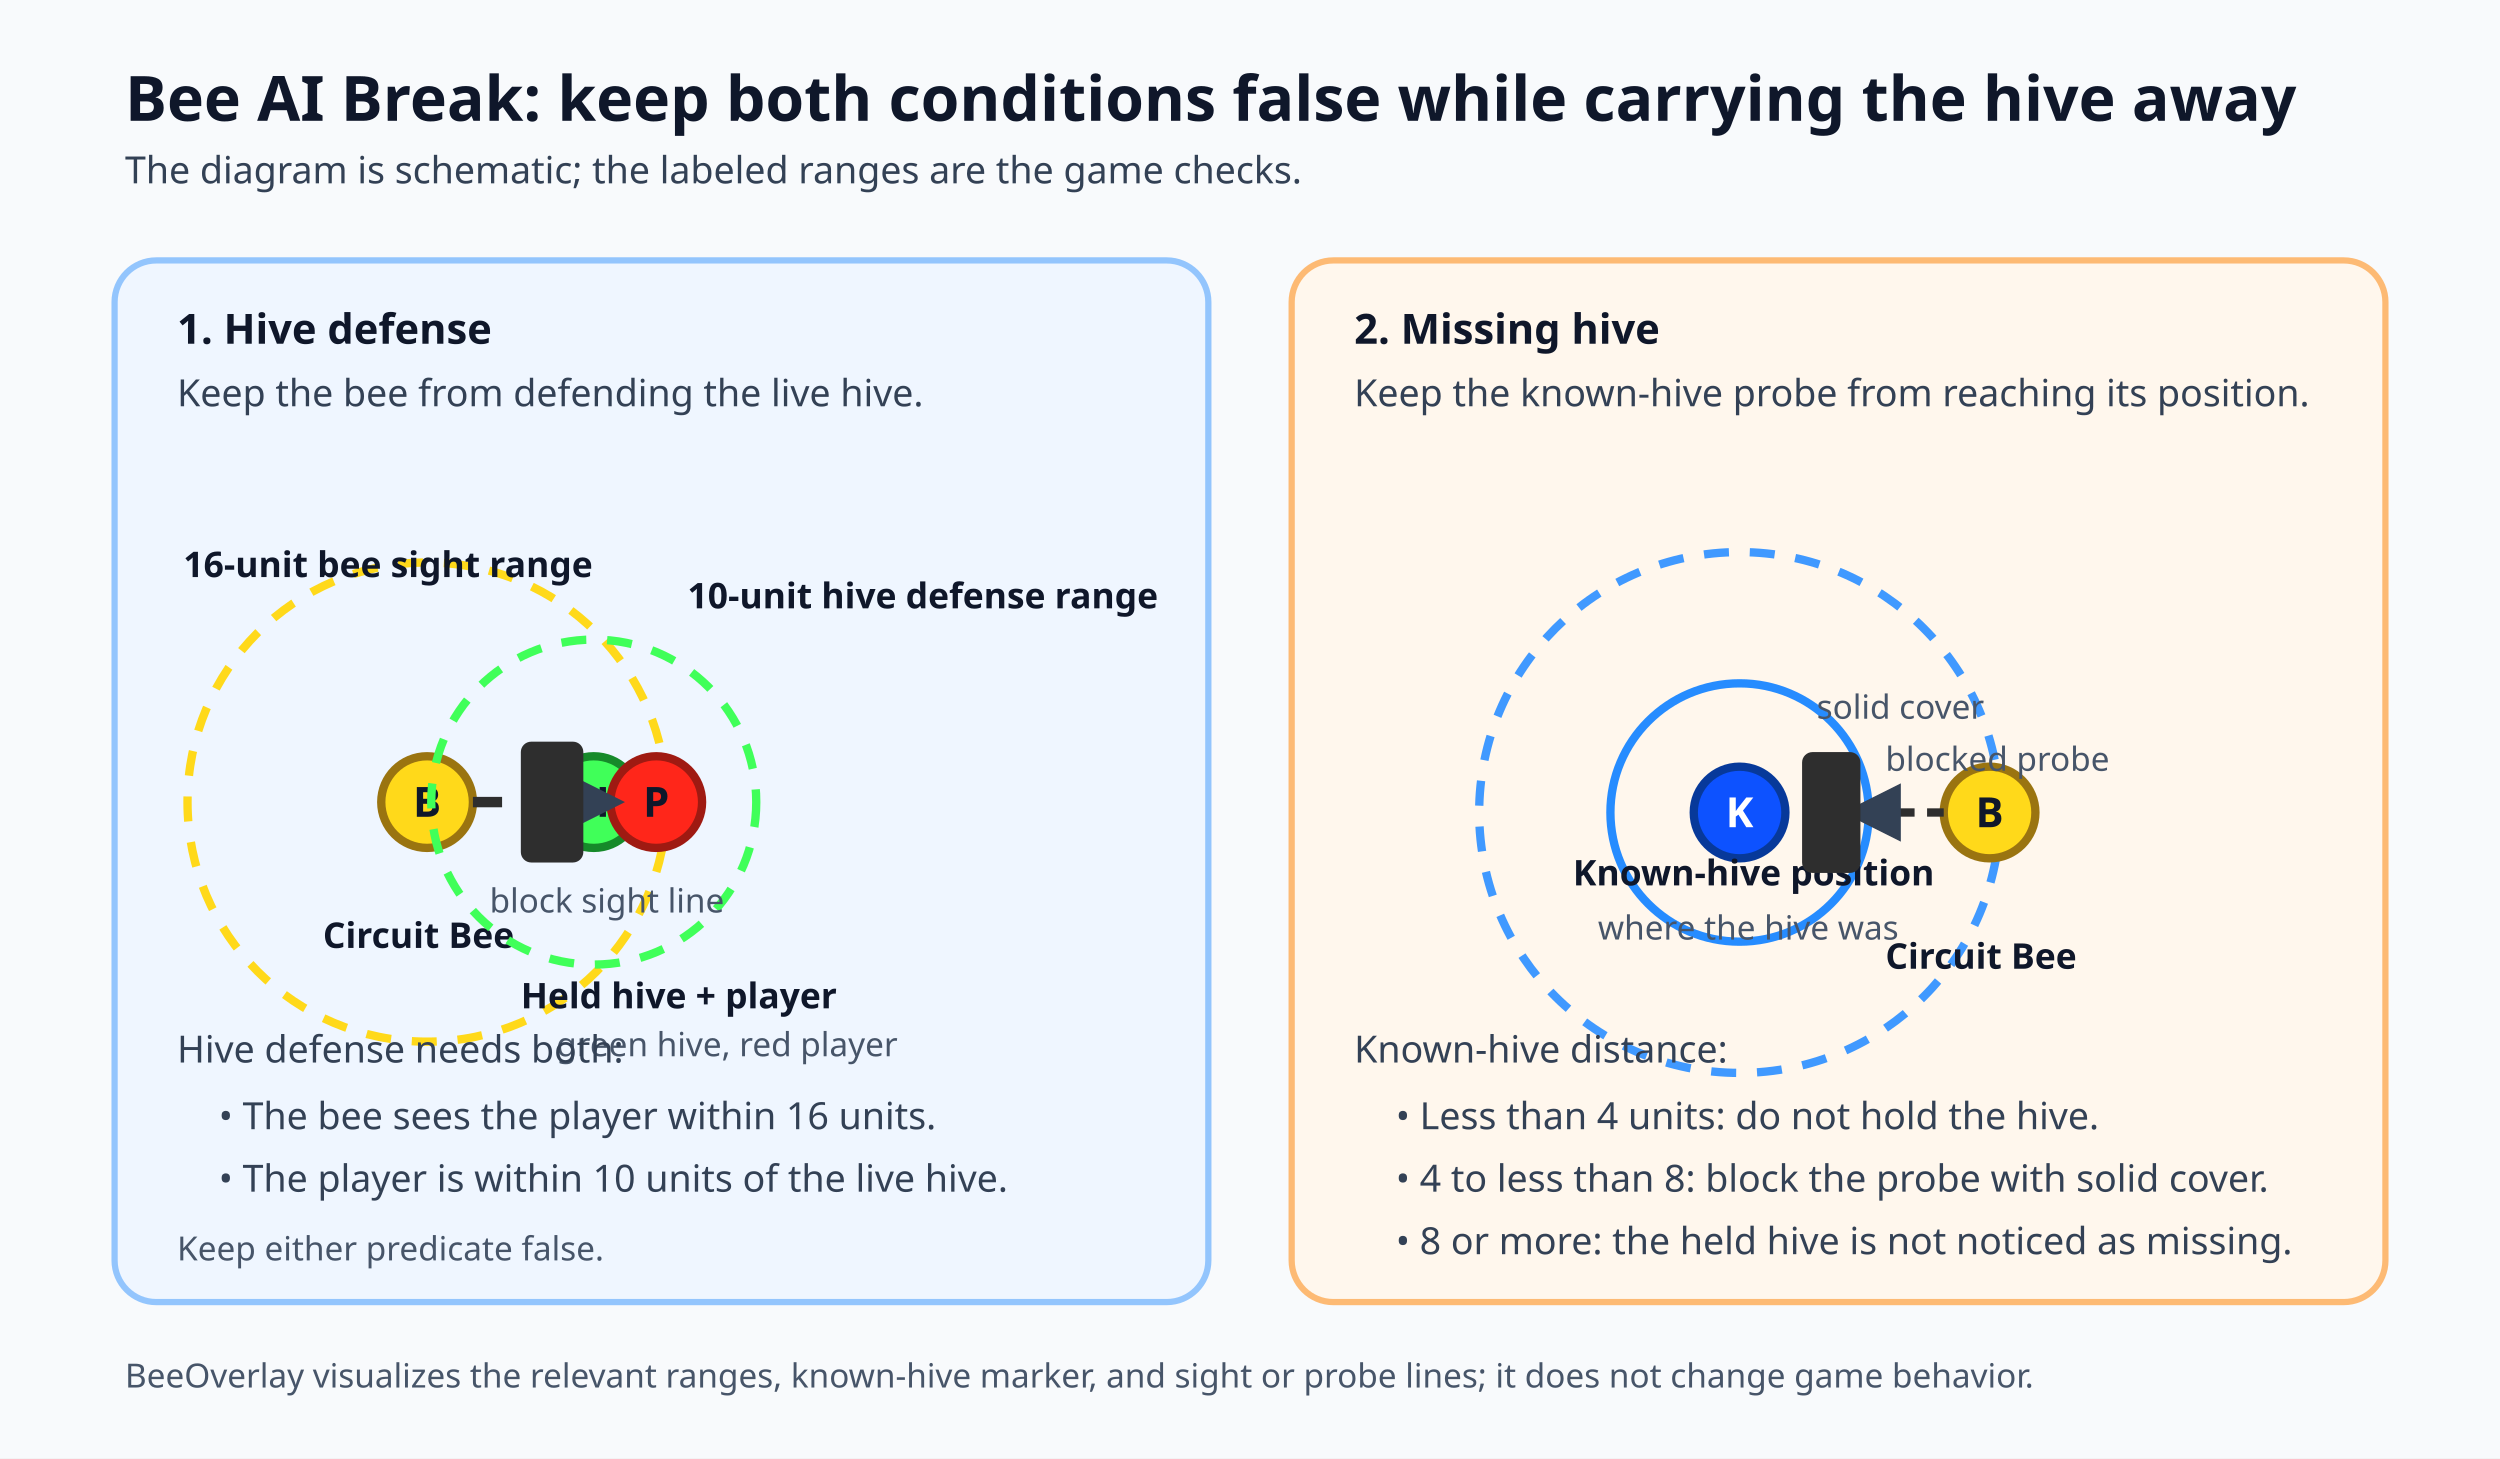
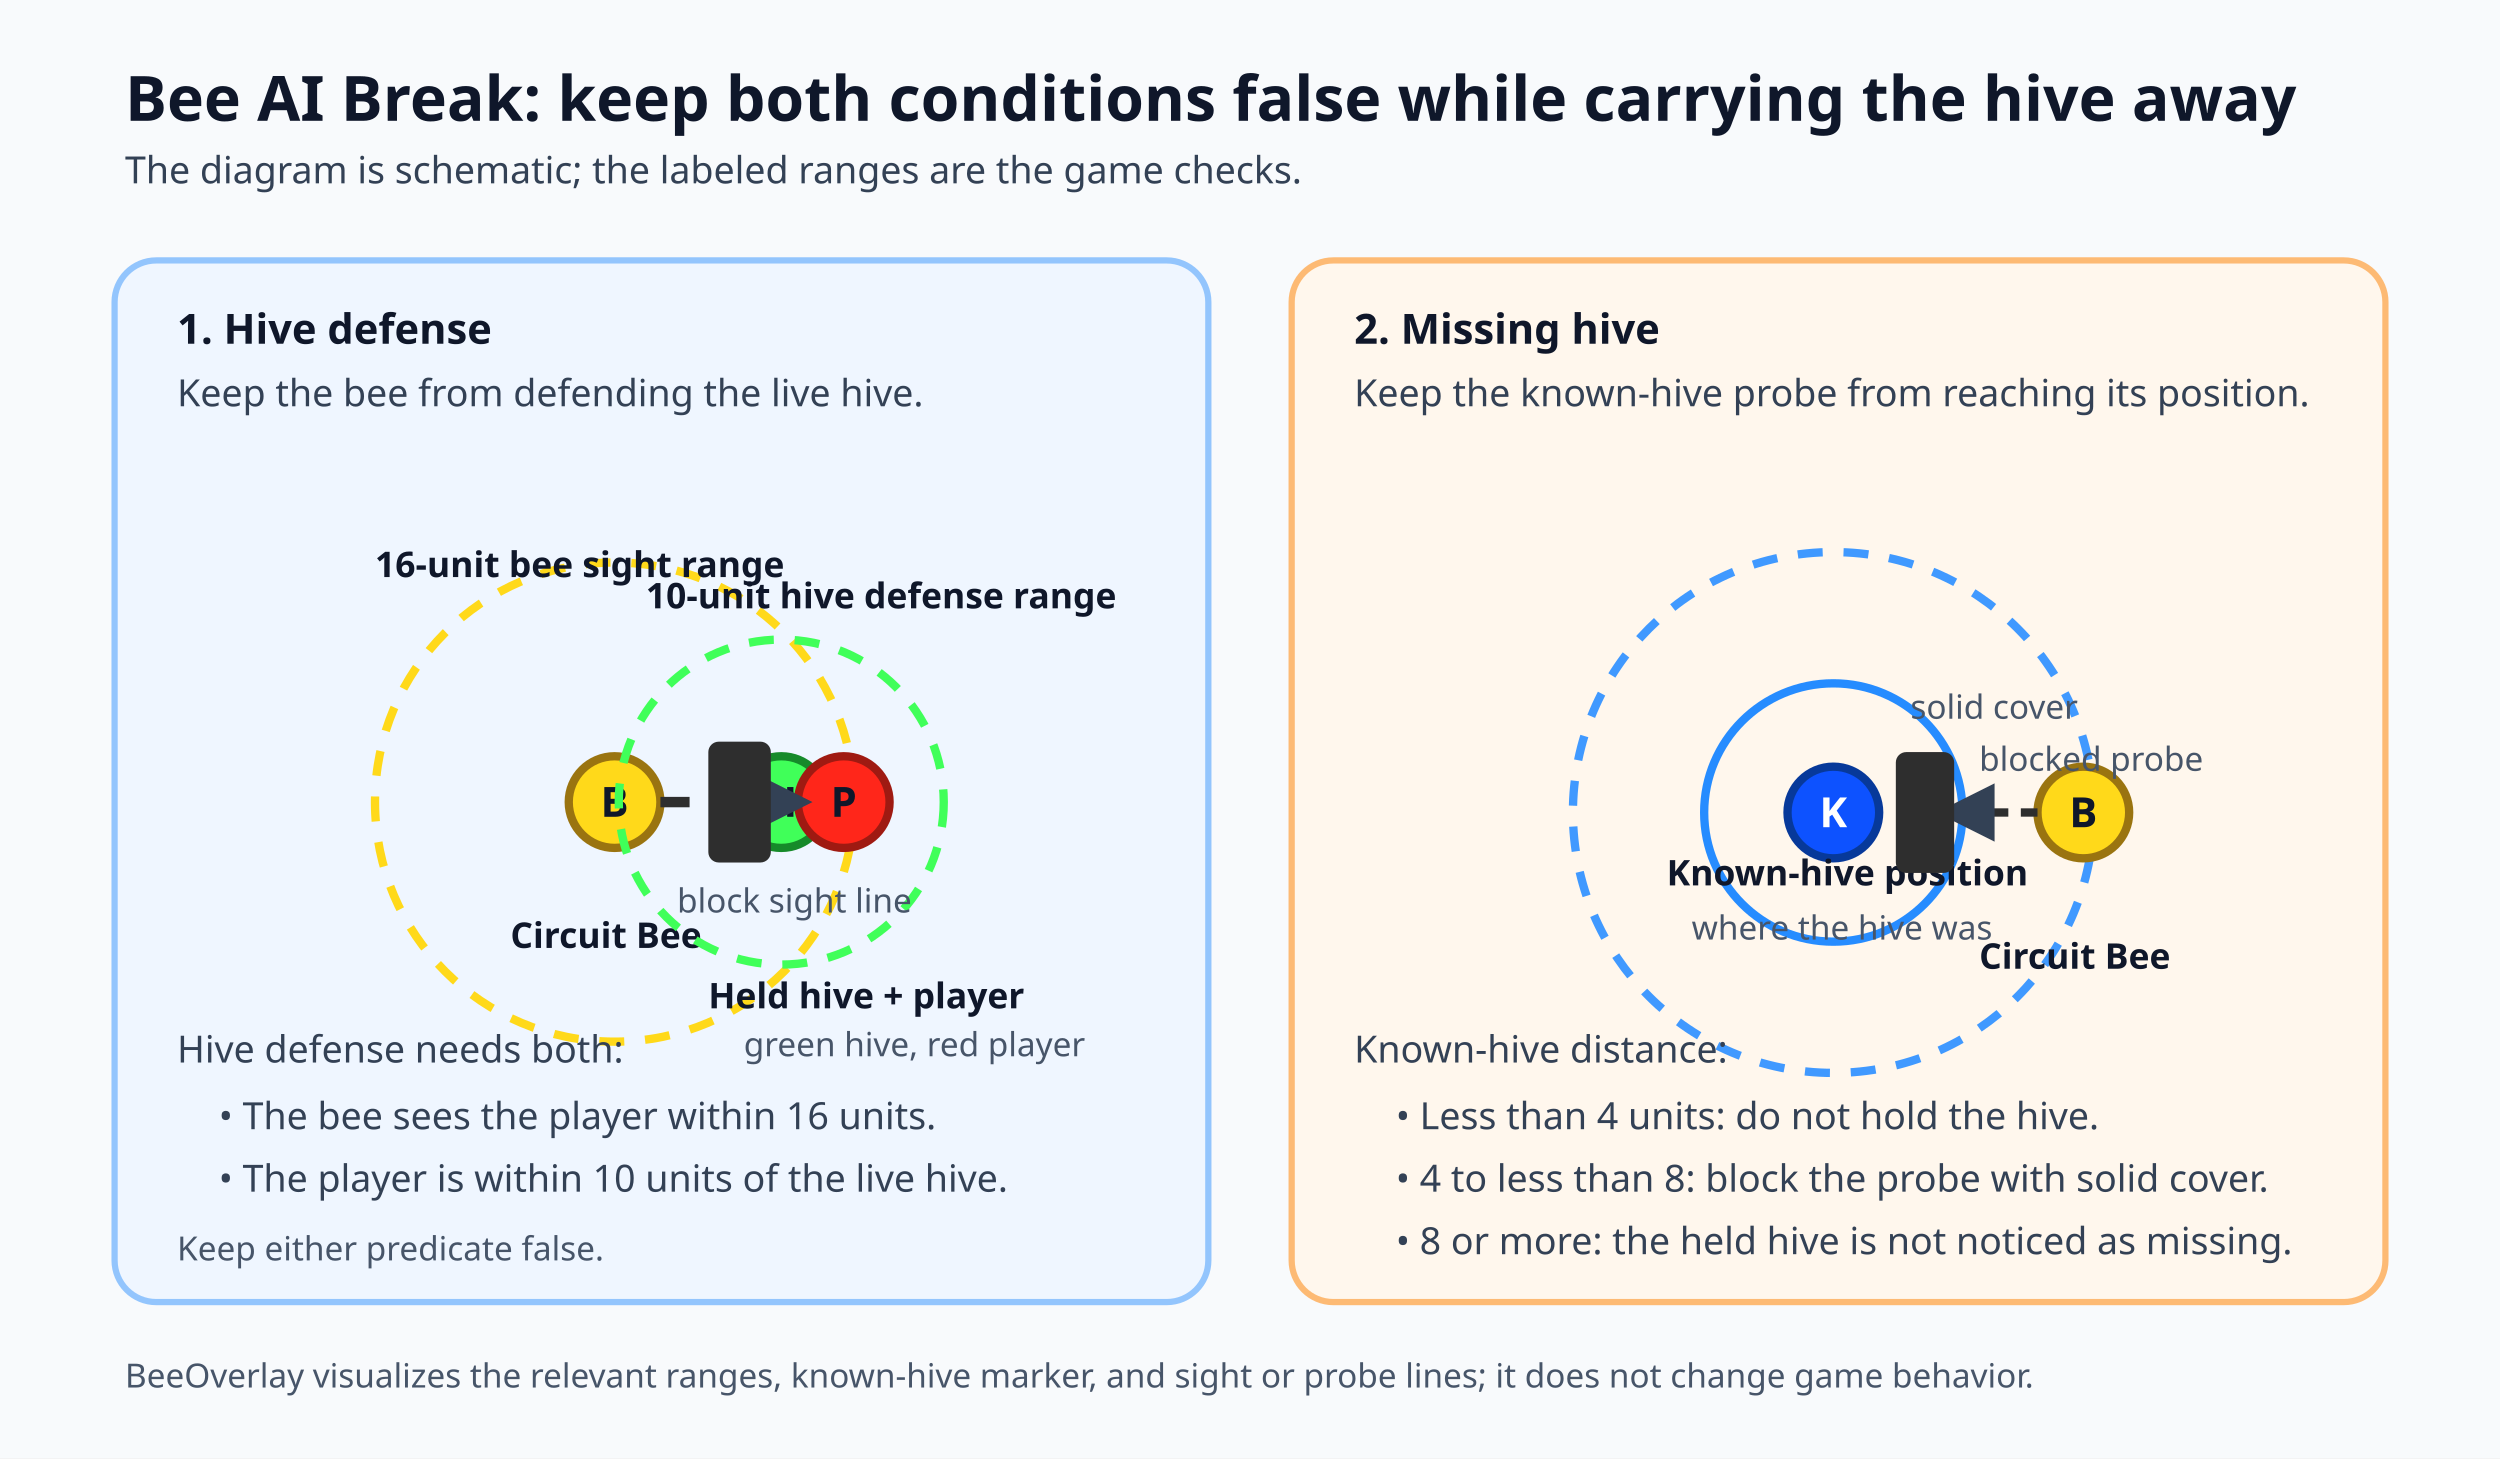
<svg xmlns="http://www.w3.org/2000/svg" width="1200" height="700" viewBox="0 0 1200 700" role="img" aria-labelledby="title desc">
  <defs>
    <marker id="arrow" viewBox="0 0 10 10" refX="8" refY="5" markerWidth="7" markerHeight="7" orient="auto-start-reverse">
      <path d="M 0 0 L 10 5 L 0 10 z" fill="#334155" />
    </marker>
    <style>
      .heading { font: 700 30px sans-serif; fill: #0f172a; }
      .subheading { font: 700 20px sans-serif; fill: #0f172a; }
      .body { font: 18px sans-serif; fill: #334155; }
      .small { font: 16px sans-serif; fill: #475569; }
      .label { font: 700 17px sans-serif; fill: #0f172a; }
      .marker { font: 700 20px sans-serif; fill: #0f172a; text-anchor: middle; dominant-baseline: middle; }
      .marker-light { font: 700 20px sans-serif; fill: #ffffff; text-anchor: middle; dominant-baseline: middle; }
    </style>
  </defs>
  <rect width="1200" height="700" fill="#f8fafc" />
  <text x="60" y="58" class="heading">Bee AI Break: keep both conditions false while carrying the hive away</text>
  <text x="60" y="88" class="body">The diagram is schematic; the labeled ranges are the game checks.</text>
  <rect x="55" y="125" width="525" height="500" rx="20" fill="#eff6ff" stroke="#93c5fd" stroke-width="3" />
  <text x="85" y="165" class="subheading">1. Hive defense</text>
  <text x="85" y="195" class="body">Keep the bee from defending the live hive.</text>
-   <circle cx="205" cy="385" r="115" fill="none" stroke="#FFD91A" stroke-width="4" stroke-dasharray="12 10" />
-   <text x="88" y="277" class="label">16-unit bee sight range</text>
-   <circle cx="205" cy="385" r="22" fill="#FFD91A" stroke="#9A7410" stroke-width="4" />
-   <text x="205" y="385" class="marker">B</text>
-   <text x="155" y="455" class="label">Circuit Bee</text>
-   <circle cx="285" cy="385" r="78" fill="none" stroke="#40FF59" stroke-width="4" stroke-dasharray="12 10" />
-   <text x="330" y="292" class="label">10-unit hive defense range</text>
-   <circle cx="285" cy="385" r="22" fill="#40FF59" stroke="#168A2A" stroke-width="4" />
-   <text x="285" y="385" class="marker">H</text>
-   <circle cx="315" cy="385" r="22" fill="#FF261A" stroke="#9F1A12" stroke-width="4" />
-   <text x="315" y="385" class="marker">P</text>
-   <text x="250" y="484" class="label">Held hive + player</text>
-   <text x="267" y="507" class="small">green hive, red player</text>
-   <path d="M 227 385 H 293" fill="none" stroke="#2E2E2E" stroke-width="5" stroke-dasharray="14 10" marker-end="url(#arrow)" />
-   <rect x="250" y="356" width="30" height="58" rx="5" fill="#2E2E2E" />
-   <text x="235" y="438" class="small">block sight line</text>
+   <circle cx="295" cy="385" r="115" fill="none" stroke="#FFD91A" stroke-width="4" stroke-dasharray="12 10" />
+   <text x="180" y="277" class="label">16-unit bee sight range</text>
+   <circle cx="295" cy="385" r="22" fill="#FFD91A" stroke="#9A7410" stroke-width="4" />
+   <text x="295" y="385" class="marker">B</text>
+   <text x="245" y="455" class="label">Circuit Bee</text>
+   <circle cx="375" cy="385" r="78" fill="none" stroke="#40FF59" stroke-width="4" stroke-dasharray="12 10" />
+   <text x="310" y="292" class="label">10-unit hive defense range</text>
+   <circle cx="375" cy="385" r="22" fill="#40FF59" stroke="#168A2A" stroke-width="4" />
+   <text x="375" y="385" class="marker">H</text>
+   <circle cx="405" cy="385" r="22" fill="#FF261A" stroke="#9F1A12" stroke-width="4" />
+   <text x="405" y="385" class="marker">P</text>
+   <text x="340" y="484" class="label">Held hive + player</text>
+   <text x="357" y="507" class="small">green hive, red player</text>
+   <path d="M 317 385 H 383" fill="none" stroke="#2E2E2E" stroke-width="5" stroke-dasharray="14 10" marker-end="url(#arrow)" />
+   <rect x="340" y="356" width="30" height="58" rx="5" fill="#2E2E2E" />
+   <text x="325" y="438" class="small">block sight line</text>
  <text x="85" y="510" class="body">Hive defense needs both:</text>
  <text x="105" y="542" class="body">• The bee sees the player within 16 units.</text>
  <text x="105" y="572" class="body">• The player is within 10 units of the live hive.</text>
  <text x="85" y="605" class="small">Keep either predicate false.</text>
  <rect x="620" y="125" width="525" height="500" rx="20" fill="#fff7ed" stroke="#fdba74" stroke-width="3" />
  <text x="650" y="165" class="subheading">2. Missing hive</text>
  <text x="650" y="195" class="body">Keep the known-hive probe from reaching its position.</text>
-   <circle cx="835" cy="390" r="62" fill="none" stroke="#268CFF" stroke-width="4" />
-   <circle cx="835" cy="390" r="125" fill="none" stroke="#4099FF" stroke-width="4" stroke-dasharray="12 10" />
-   <circle cx="835" cy="390" r="22" fill="#0D52FF" stroke="#07399A" stroke-width="4" />
-   <text x="835" y="390" class="marker-light">K</text>
-   <text x="755" y="425" class="label">Known-hive position</text>
-   <text x="767" y="451" class="small">where the hive was</text>
-   <circle cx="955" cy="390" r="22" fill="#FFD91A" stroke="#9A7410" stroke-width="4" />
-   <text x="955" y="390" class="marker">B</text>
-   <text x="905" y="465" class="label">Circuit Bee</text>
-   <path d="M 933 390 H 890" fill="none" stroke="#2E2E2E" stroke-width="4" stroke-dasharray="8 6" marker-end="url(#arrow)" />
-   <rect x="865" y="361" width="28" height="58" rx="5" fill="#2E2E2E" />
-   <text x="872" y="345" class="small">solid cover</text>
-   <text x="905" y="370" class="small">blocked probe</text>
+   <circle cx="880" cy="390" r="62" fill="none" stroke="#268CFF" stroke-width="4" />
+   <circle cx="880" cy="390" r="125" fill="none" stroke="#4099FF" stroke-width="4" stroke-dasharray="12 10" />
+   <circle cx="880" cy="390" r="22" fill="#0D52FF" stroke="#07399A" stroke-width="4" />
+   <text x="880" y="390" class="marker-light">K</text>
+   <text x="800" y="425" class="label">Known-hive position</text>
+   <text x="812" y="451" class="small">where the hive was</text>
+   <circle cx="1000" cy="390" r="22" fill="#FFD91A" stroke="#9A7410" stroke-width="4" />
+   <text x="1000" y="390" class="marker">B</text>
+   <text x="950" y="465" class="label">Circuit Bee</text>
+   <path d="M 978 390 H 935" fill="none" stroke="#2E2E2E" stroke-width="4" stroke-dasharray="8 6" marker-end="url(#arrow)" />
+   <rect x="910" y="361" width="28" height="58" rx="5" fill="#2E2E2E" />
+   <text x="917" y="345" class="small">solid cover</text>
+   <text x="950" y="370" class="small">blocked probe</text>
  <text x="650" y="510" class="body">Known-hive distance:</text>
  <text x="670" y="542" class="body">• Less than 4 units: do not hold the hive.</text>
  <text x="670" y="572" class="body">• 4 to less than 8: block the probe with solid cover.</text>
  <text x="670" y="602" class="body">• 8 or more: the held hive is not noticed as missing.</text>
  <text x="60" y="666" class="small">BeeOverlay visualizes the relevant ranges, known-hive marker, and sight or probe lines; it does not change game behavior.</text>
</svg>
